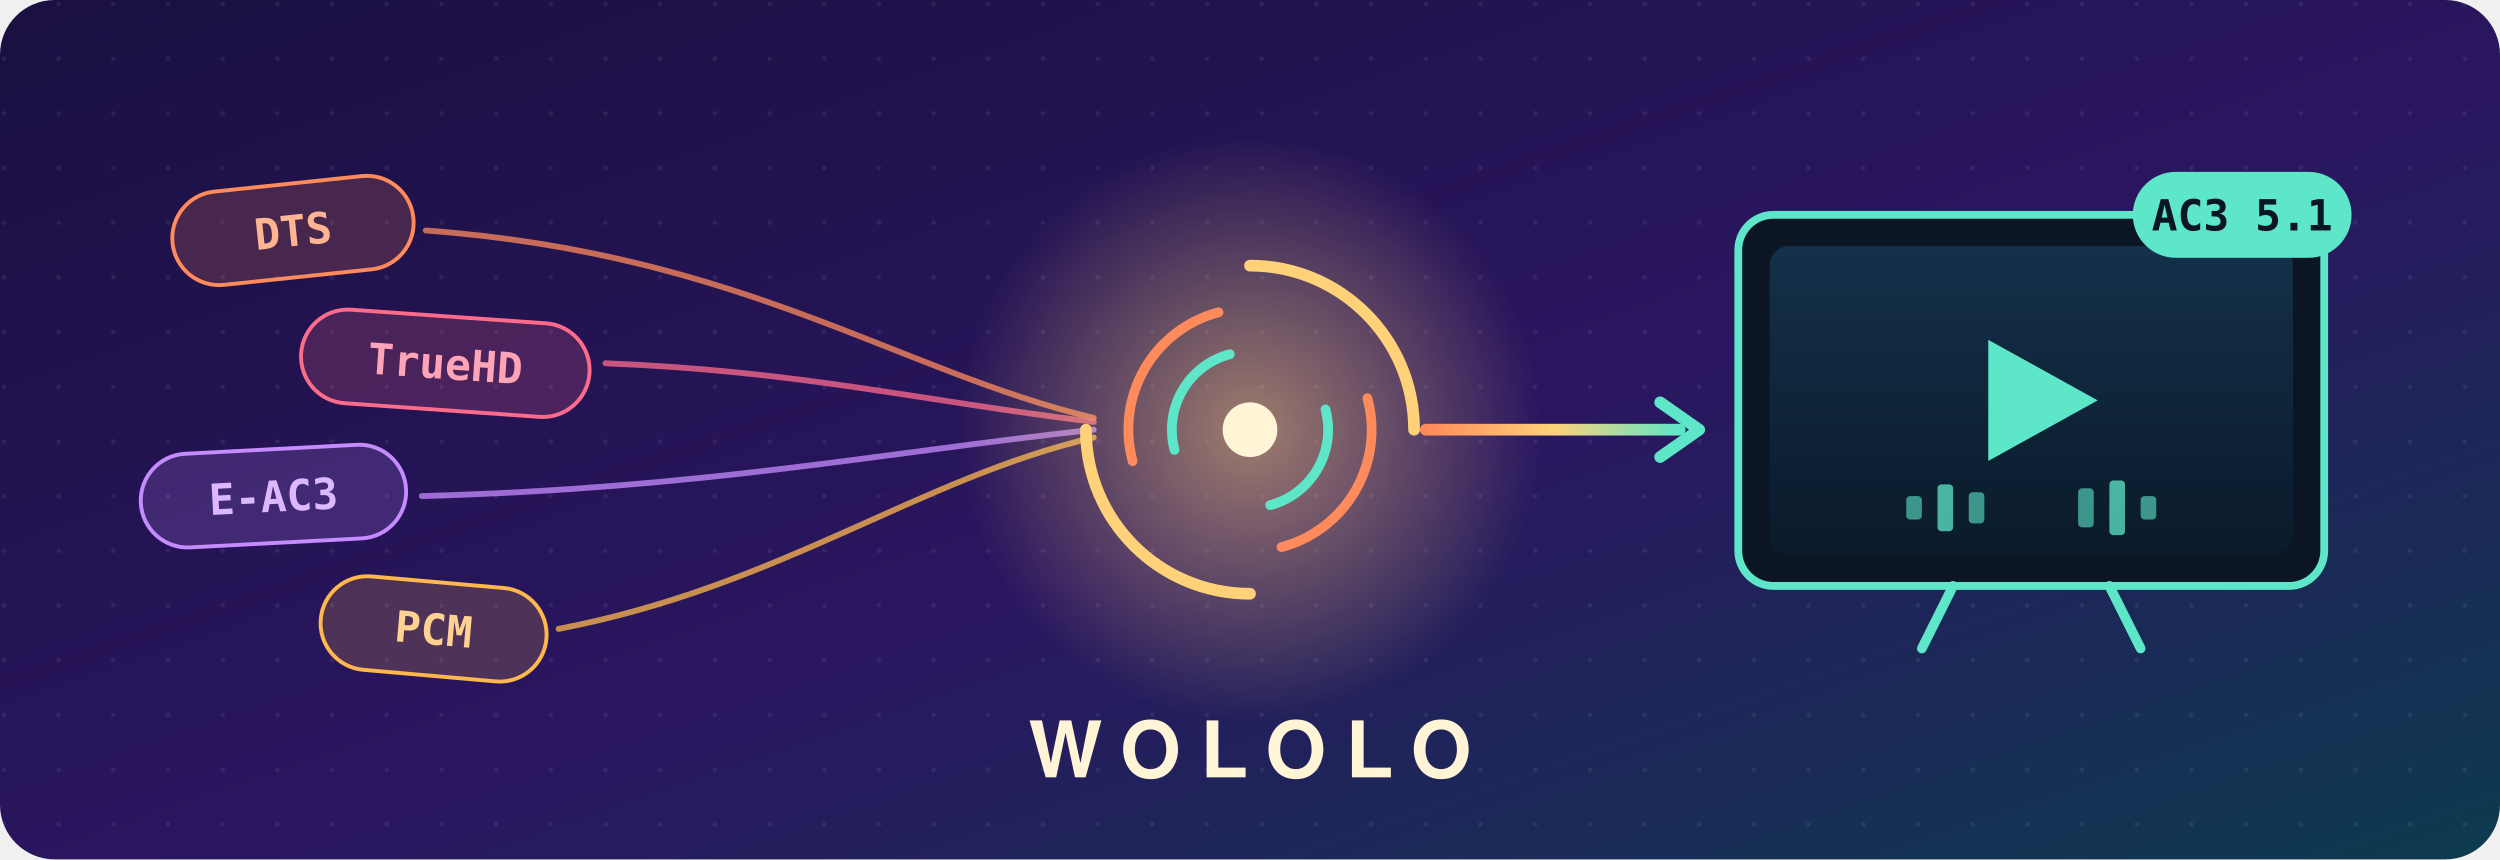
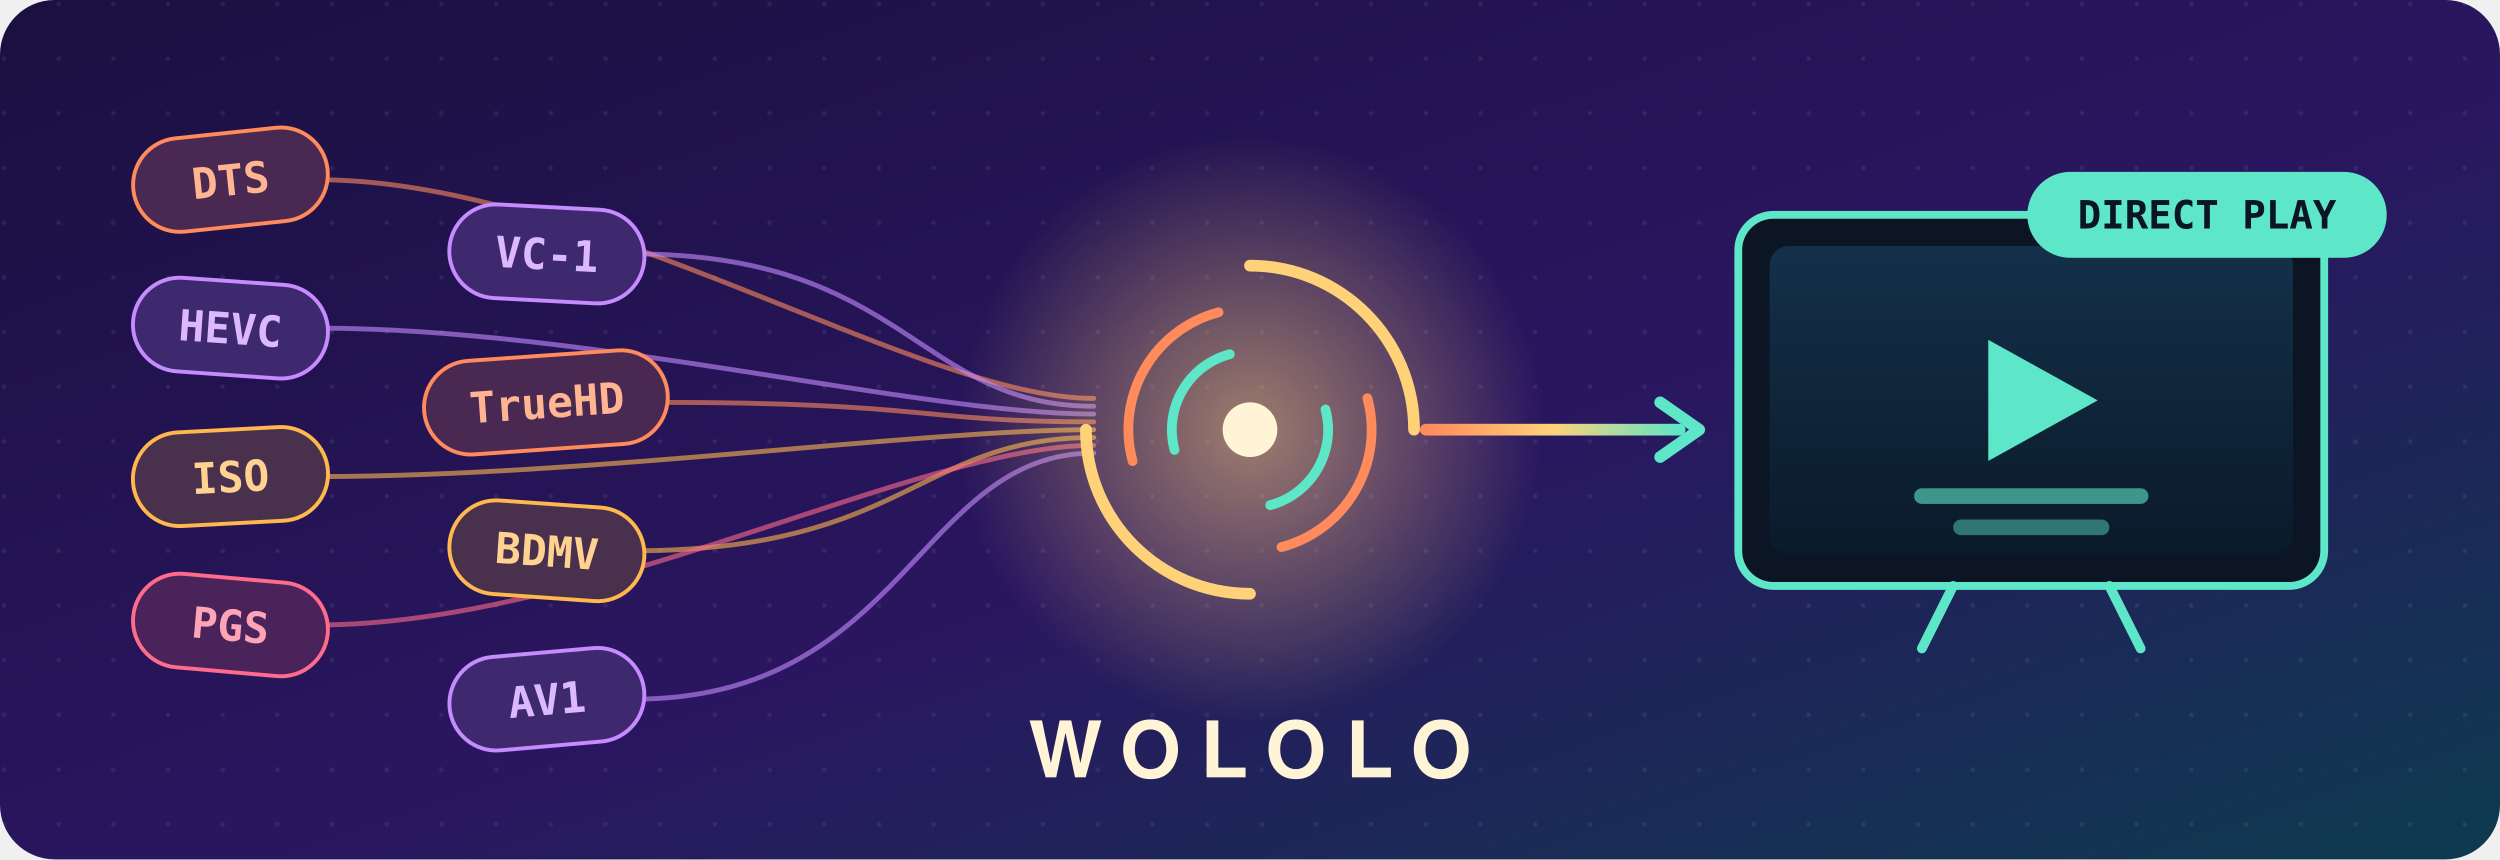
<svg xmlns="http://www.w3.org/2000/svg" width="1280" height="440" viewBox="0 0 1280 440" role="img" aria-labelledby="t d">
  <defs>
    <linearGradient id="bg" x1="0" y1="0" x2="1" y2="1">
      <stop offset="0" stop-color="#1a1040" />
      <stop offset="0.55" stop-color="#2a1660" />
      <stop offset="1" stop-color="#0d3b4f" />
    </linearGradient>
    <radialGradient id="glow" cx="0.5" cy="0.5" r="0.5">
      <stop offset="0" stop-color="#ffd27a" stop-opacity="0.55" />
      <stop offset="1" stop-color="#ffd27a" stop-opacity="0" />
    </radialGradient>
    <linearGradient id="beam" gradientUnits="userSpaceOnUse" x1="730" y1="0" x2="860" y2="0">
      <stop offset="0" stop-color="#ff8a5c" />
      <stop offset="0.5" stop-color="#ffd27a" />
      <stop offset="1" stop-color="#5ee6c8" />
    </linearGradient>
    <linearGradient id="screen" x1="0" y1="0" x2="0" y2="1">
      <stop offset="0" stop-color="#14304a" />
      <stop offset="1" stop-color="#0a1a2a" />
    </linearGradient>
    <pattern id="dots" width="28" height="28" patternUnits="userSpaceOnUse">
      <circle cx="2" cy="2" r="1.2" fill="#ffffff" fill-opacity="0.07" />
    </pattern>
  </defs>
  <rect width="1280" height="440" rx="28" fill="url(#bg)" />
  <rect width="1280" height="440" rx="28" fill="url(#dots)" />
+   <g fill="none" stroke-linecap="round" stroke-width="2.5" stroke-opacity="0.6">
+     <path d="M162 92 C 302 92, 470 204, 560 204" stroke="#ff8a5c" />
+     <path d="M324 130 C 464 130, 470 208, 560 208" stroke="#c58bff" />
+     <path d="M162 168 C 302 168, 470 212, 560 212" stroke="#c58bff" />
+     <path d="M336 206 C 476 206, 470 216, 560 216" stroke="#ff8a5c" />
+     <path d="M162 244 C 302 244, 470 220, 560 220" stroke="#ffb84d" />
+     <path d="M324 282 C 464 282, 470 224, 560 224" stroke="#ffb84d" />
+     <path d="M162 320 C 302 320, 470 228, 560 228" stroke="#ff6b8b" />
+     <path d="M324 358 C 464 358, 470 232, 560 232" stroke="#c58bff" />
+   </g>
  <g font-family="ui-monospace, SFMono-Regular, Menlo, Consolas, monospace" font-weight="700" font-size="22" text-anchor="middle">
-     <g transform="translate(150 118) rotate(-6)">
-       <rect x="-62" y="-24" width="124" height="48" rx="24" fill="#ff8a5c" fill-opacity="0.18" stroke="#ff8a5c" stroke-width="2" />
+     <g transform="translate(118 92) rotate(-6)">
+       <rect x="-50" y="-24" width="100" height="48" rx="24" fill="#21134f" />
+       <rect x="-50" y="-24" width="100" height="48" rx="24" fill="#ff8a5c" fill-opacity="0.18" stroke="#ff8a5c" stroke-width="2" />
      <text y="8" fill="#ffb592">DTS</text>
    </g>
-     <g transform="translate(228 186) rotate(4)">
-       <rect x="-74" y="-24" width="148" height="48" rx="24" fill="#ff6b8b" fill-opacity="0.18" stroke="#ff6b8b" stroke-width="2" />
-       <text y="8" fill="#ffa3b7">TrueHD</text>
+     <g transform="translate(118 168) rotate(4)">
+       <rect x="-50" y="-24" width="100" height="48" rx="24" fill="#21134f" />
+       <rect x="-50" y="-24" width="100" height="48" rx="24" fill="#c58bff" fill-opacity="0.18" stroke="#c58bff" stroke-width="2" />
+       <text y="8" fill="#dcb8ff">HEVC</text>
    </g>
-     <g transform="translate(140 254) rotate(-3)">
-       <rect x="-68" y="-24" width="136" height="48" rx="24" fill="#c58bff" fill-opacity="0.18" stroke="#c58bff" stroke-width="2" />
-       <text y="8" fill="#dcb8ff">E-AC3</text>
+     <g transform="translate(118 244) rotate(-3)">
+       <rect x="-50" y="-24" width="100" height="48" rx="24" fill="#21134f" />
+       <rect x="-50" y="-24" width="100" height="48" rx="24" fill="#ffb84d" fill-opacity="0.18" stroke="#ffb84d" stroke-width="2" />
+       <text y="8" fill="#ffd291">ISO</text>
    </g>
-     <g transform="translate(222 322) rotate(5)">
-       <rect x="-58" y="-24" width="116" height="48" rx="24" fill="#ffb84d" fill-opacity="0.18" stroke="#ffb84d" stroke-width="2" />
-       <text y="8" fill="#ffd291">PCM</text>
+     <g transform="translate(118 320) rotate(5)">
+       <rect x="-50" y="-24" width="100" height="48" rx="24" fill="#21134f" />
+       <rect x="-50" y="-24" width="100" height="48" rx="24" fill="#ff6b8b" fill-opacity="0.18" stroke="#ff6b8b" stroke-width="2" />
+       <text y="8" fill="#ffa3b7">PGS</text>
    </g>
-   </g>
-   <g fill="none" stroke-linecap="round" stroke-width="3" stroke-opacity="0.75">
-     <path d="M218 118 C 380 130, 460 190, 560 214" stroke="#ff8a5c" />
-     <path d="M310 186 C 410 190, 470 205, 560 216" stroke="#ff6b8b" />
-     <path d="M216 254 C 360 250, 450 232, 560 220" stroke="#c58bff" />
-     <path d="M286 322 C 400 300, 470 245, 560 224" stroke="#ffb84d" />
+     <g transform="translate(280 130) rotate(3)">
+       <rect x="-50" y="-24" width="100" height="48" rx="24" fill="#21134f" />
+       <rect x="-50" y="-24" width="100" height="48" rx="24" fill="#c58bff" fill-opacity="0.18" stroke="#c58bff" stroke-width="2" />
+       <text y="8" fill="#dcb8ff">VC-1</text>
+     </g>
+     <g transform="translate(280 206) rotate(-4)">
+       <rect x="-63" y="-24" width="125" height="48" rx="24" fill="#21134f" />
+       <rect x="-63" y="-24" width="125" height="48" rx="24" fill="#ff8a5c" fill-opacity="0.18" stroke="#ff8a5c" stroke-width="2" />
+       <text y="8" fill="#ffb592">TrueHD</text>
+     </g>
+     <g transform="translate(280 282) rotate(4)">
+       <rect x="-50" y="-24" width="100" height="48" rx="24" fill="#21134f" />
+       <rect x="-50" y="-24" width="100" height="48" rx="24" fill="#ffb84d" fill-opacity="0.18" stroke="#ffb84d" stroke-width="2" />
+       <text y="8" fill="#ffd291">BDMV</text>
+     </g>
+     <g transform="translate(280 358) rotate(-5)">
+       <rect x="-50" y="-24" width="100" height="48" rx="24" fill="#21134f" />
+       <rect x="-50" y="-24" width="100" height="48" rx="24" fill="#c58bff" fill-opacity="0.18" stroke="#c58bff" stroke-width="2" />
+       <text y="8" fill="#dcb8ff">AV1</text>
+     </g>
  </g>
  <circle cx="640" cy="220" r="150" fill="url(#glow)" />
  <g transform="translate(640 220)" fill="none" stroke-linecap="round">
    <path d="M0 -84 A84 84 0 0 1 84 0" stroke="#ffd27a" stroke-width="6" />
    <path d="M0 84 A84 84 0 0 1 -84 0" stroke="#ffd27a" stroke-width="6" />
    <path d="M44 -44 A62 62 0 0 1 44 44" stroke="#ff8a5c" stroke-width="5" transform="rotate(30)" />
    <path d="M-44 44 A62 62 0 0 1 -44 -44" stroke="#ff8a5c" stroke-width="5" transform="rotate(30)" />
    <path d="M0 -40 A40 40 0 0 1 40 0" stroke="#5ee6c8" stroke-width="5" transform="rotate(75)" />
    <path d="M0 40 A40 40 0 0 1 -40 0" stroke="#5ee6c8" stroke-width="5" transform="rotate(75)" />
    <circle r="14" fill="#fff4d6" />
  </g>
  <path d="M730 220 L 860 220" stroke="url(#beam)" stroke-width="6" stroke-linecap="round" />
  <path d="M850 206 L 870 220 L 850 234" fill="none" stroke="#5ee6c8" stroke-width="6" stroke-linecap="round" stroke-linejoin="round" />
  <g transform="translate(1040 214)">
    <rect x="-150" y="-104" width="300" height="190" rx="18" fill="#0b1524" stroke="#5ee6c8" stroke-width="4" />
    <rect x="-134" y="-88" width="268" height="158" rx="10" fill="url(#screen)" />
    <path d="M-22 -40 L 34 -9 L -22 22 Z" fill="#5ee6c8" />
-     <g transform="translate(0 46)" fill="#5ee6c8">
-       <rect x="-64" y="-6" width="8" height="12" rx="2" fill-opacity="0.6" />
-       <rect x="-48" y="-12" width="8" height="24" rx="2" fill-opacity="0.75" />
-       <rect x="-32" y="-8" width="8" height="16" rx="2" fill-opacity="0.6" />
-       <rect x="24" y="-10" width="8" height="20" rx="2" fill-opacity="0.6" />
-       <rect x="40" y="-14" width="8" height="28" rx="2" fill-opacity="0.75" />
-       <rect x="56" y="-6" width="8" height="12" rx="2" fill-opacity="0.6" />
+     <g fill="#5ee6c8">
+       <rect x="-60" y="36" width="120" height="8" rx="4" fill-opacity="0.6" />
+       <rect x="-40" y="52" width="80" height="8" rx="4" fill-opacity="0.45" />
    </g>
    <path d="M-40 86 L -56 118 M40 86 L 56 118" stroke="#5ee6c8" stroke-width="5" stroke-linecap="round" />
-     <g transform="translate(108 -104)" font-family="ui-monospace, SFMono-Regular, Menlo, Consolas, monospace" font-weight="800" text-anchor="middle">
-       <rect x="-56" y="-22" width="112" height="44" rx="22" fill="#5ee6c8" />
-       <text y="8" font-size="22" fill="#0b1524">AC3 5.1</text>
+     <g transform="translate(90 -104)" font-family="ui-monospace, SFMono-Regular, Menlo, Consolas, monospace" font-weight="800" text-anchor="middle">
+       <rect x="-92" y="-22" width="184" height="44" rx="22" fill="#5ee6c8" />
+       <text y="7" font-size="20" fill="#0b1524">DIRECT PLAY</text>
    </g>
  </g>
  <g font-family="ui-sans-serif, -apple-system, 'Segoe UI', Helvetica, Arial, sans-serif" text-anchor="middle">
    <text x="640" y="398" font-size="40" font-weight="800" letter-spacing="10" fill="#fff4d6">WOLOLO</text>
  </g>
</svg>
